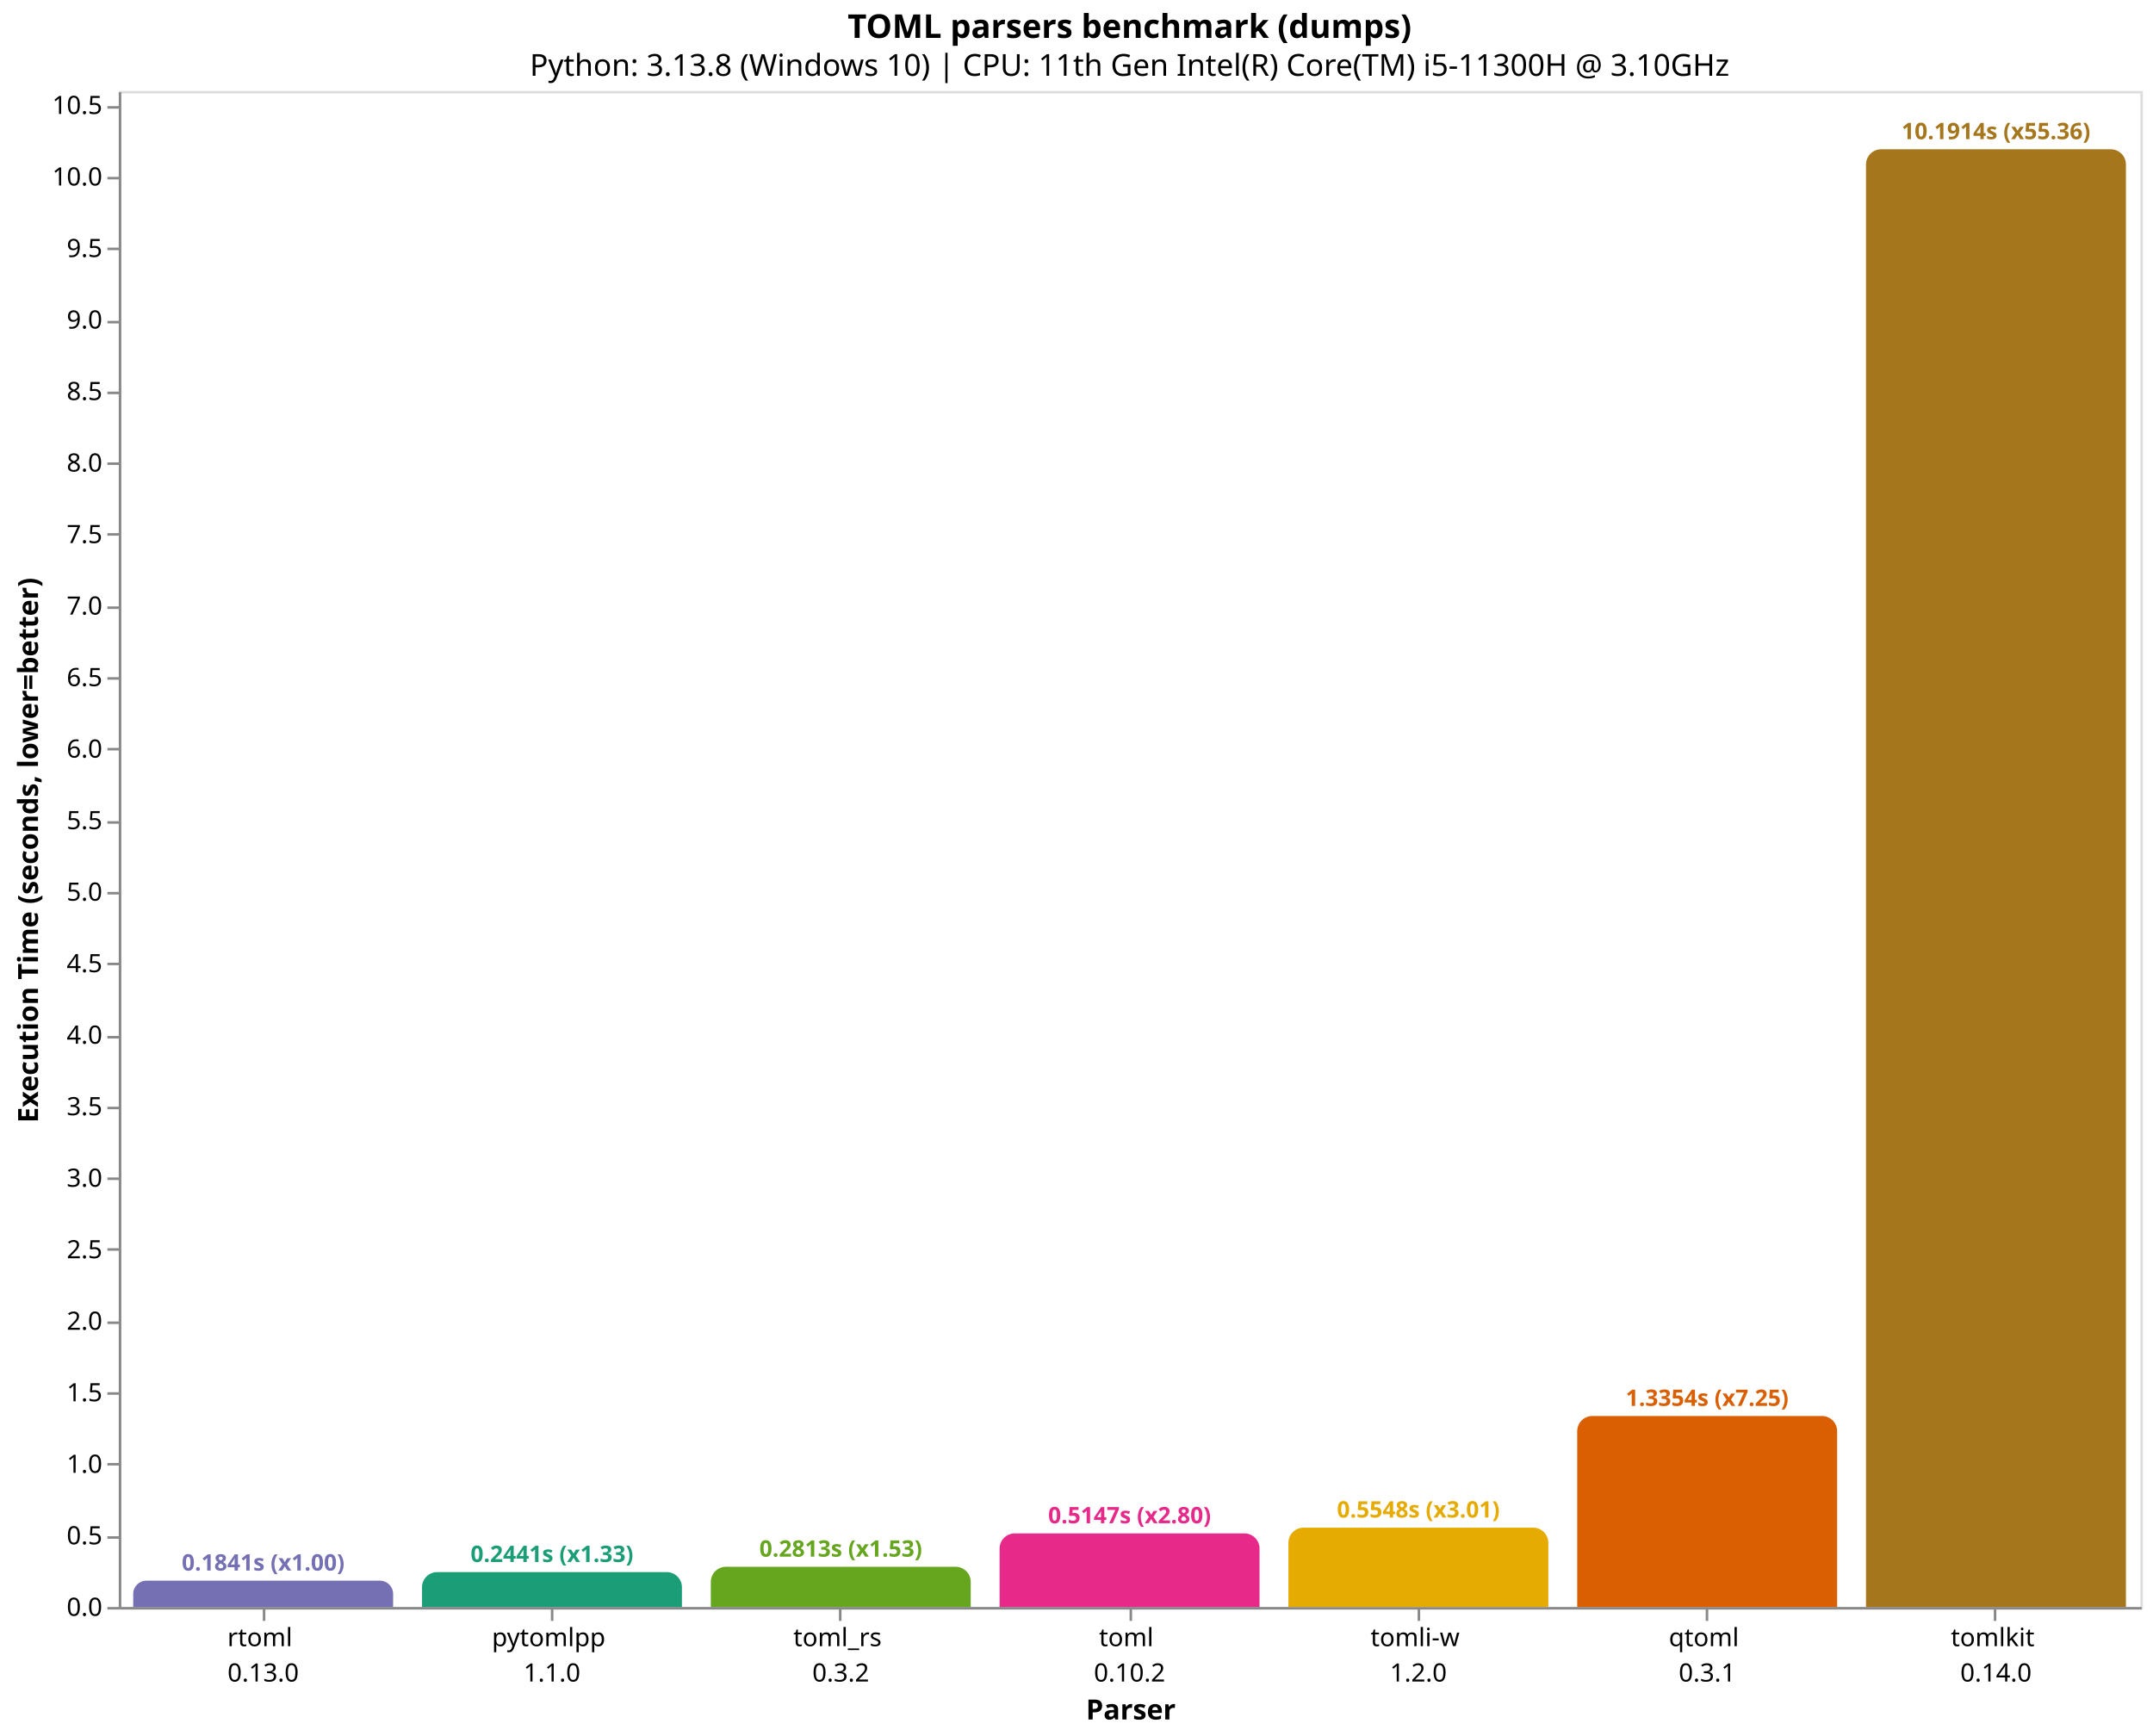
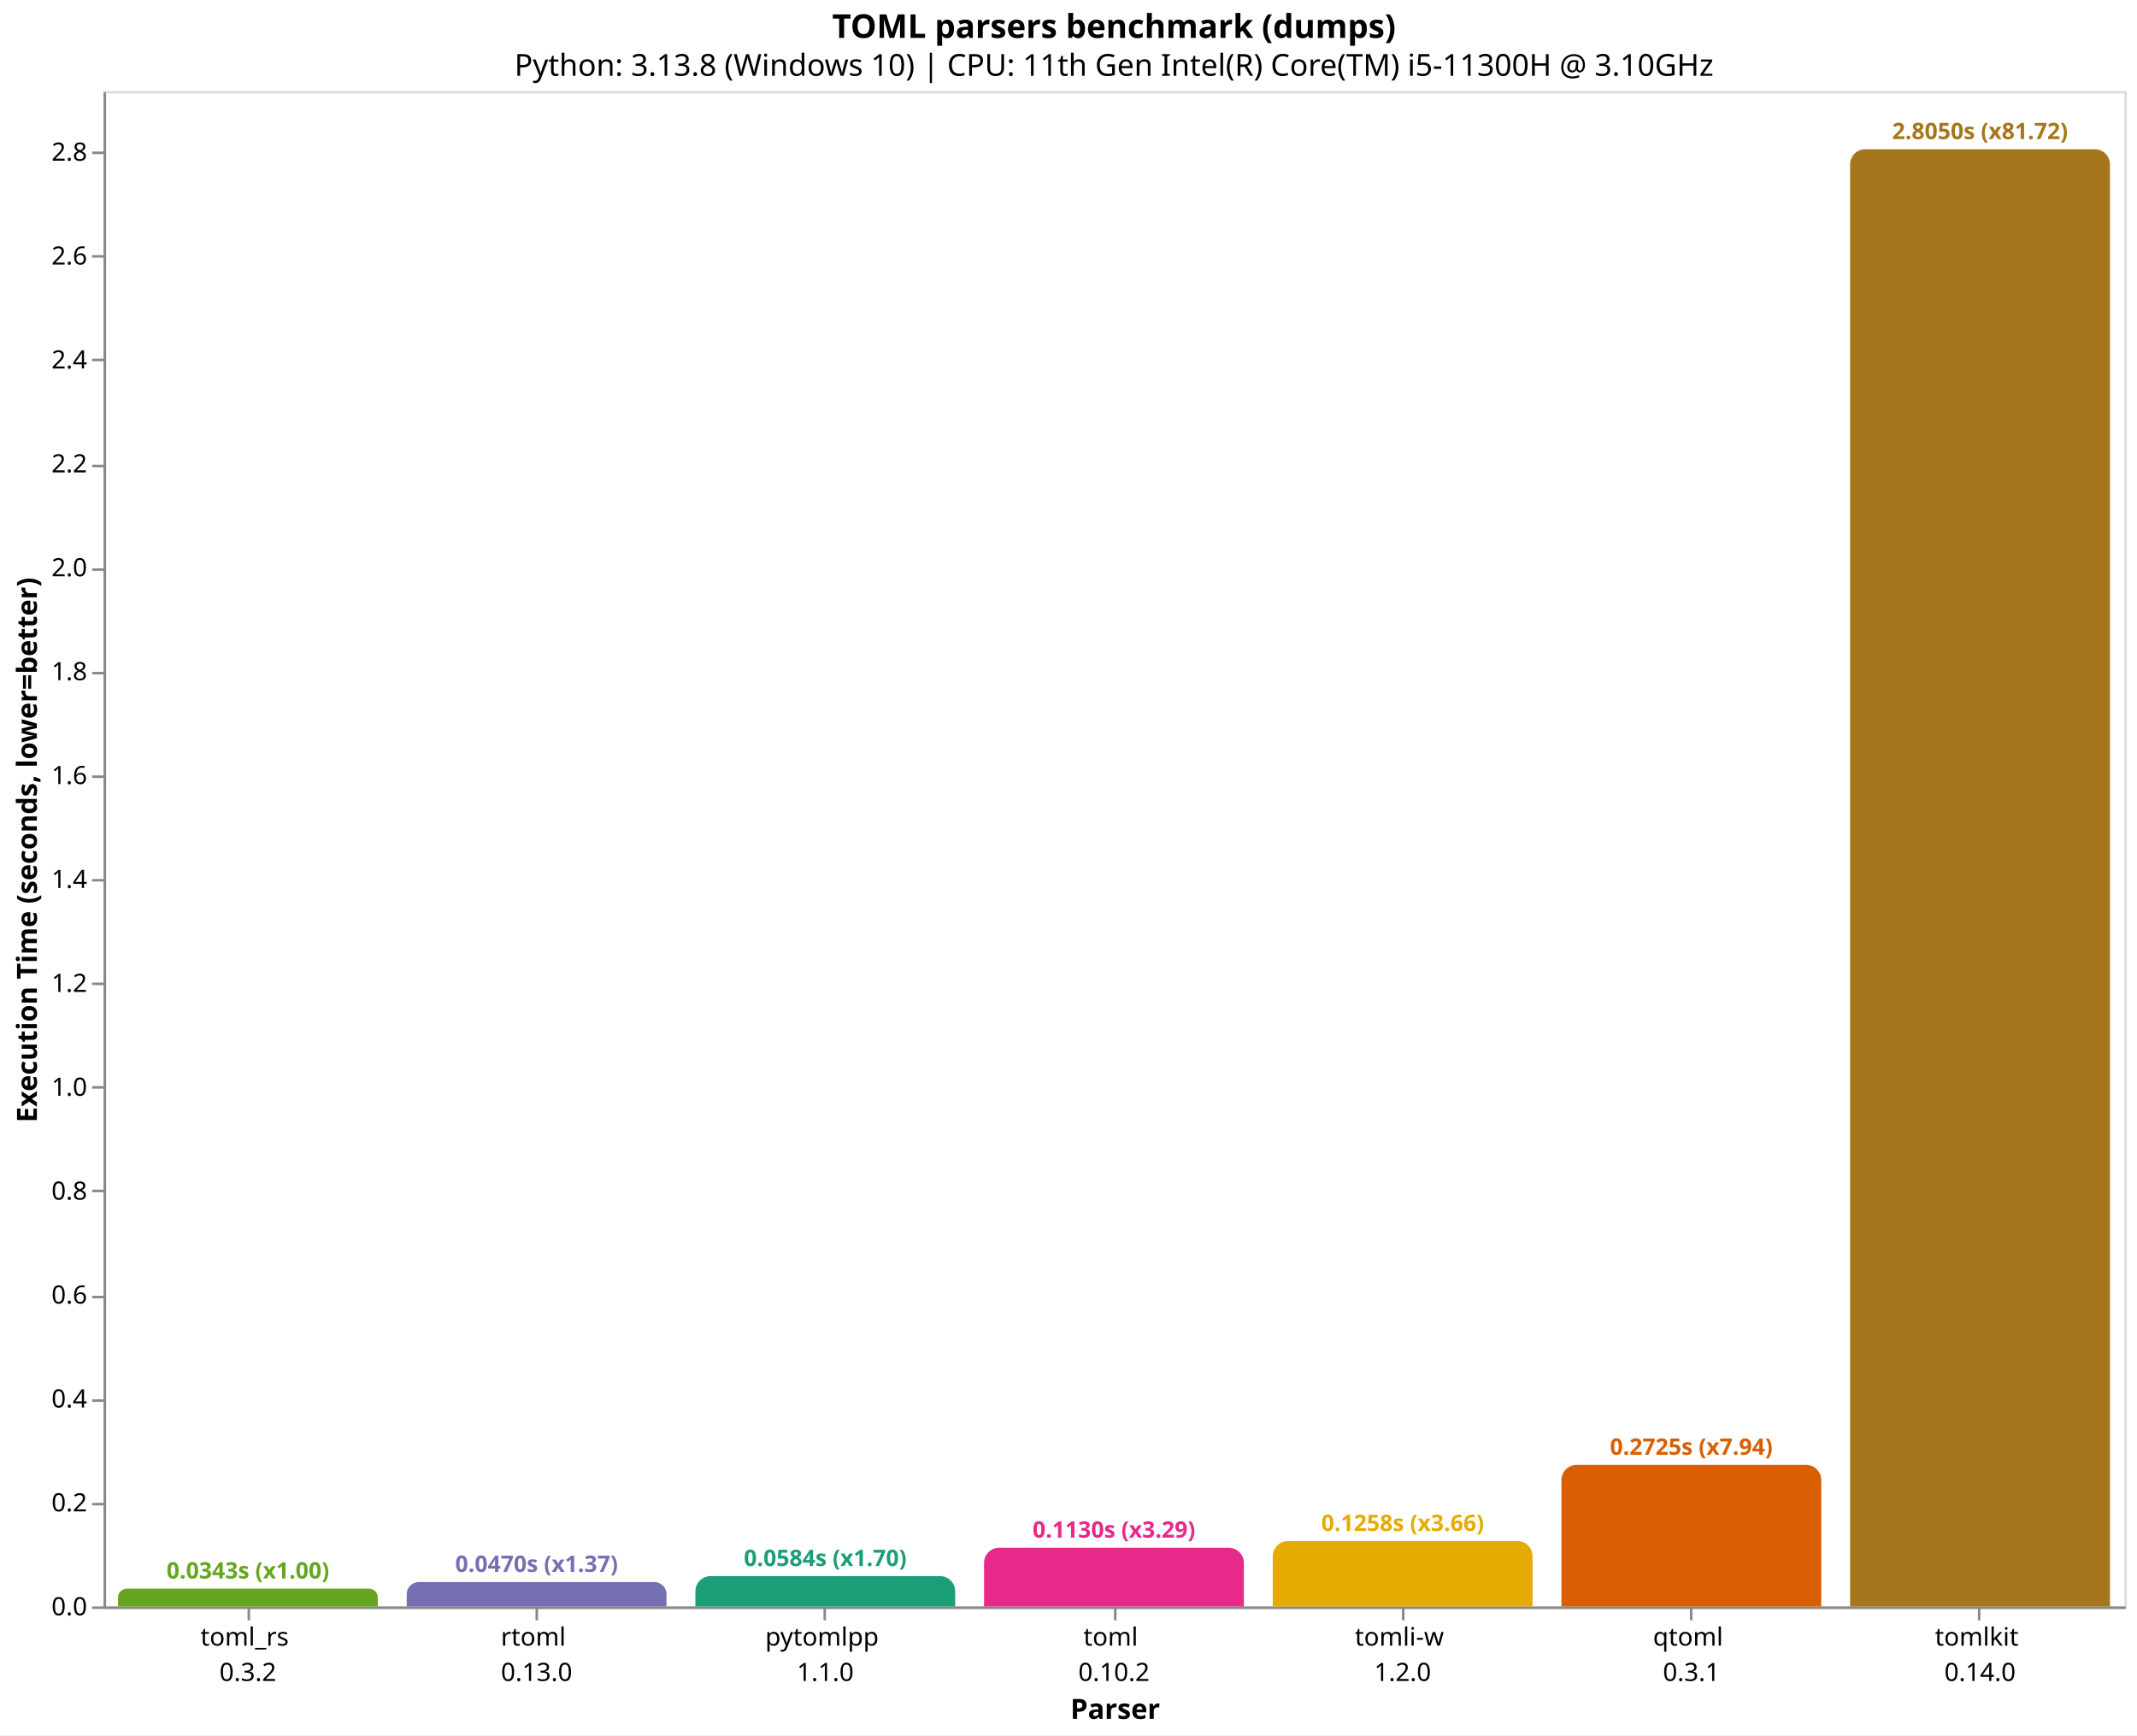
- <svg xmlns="http://www.w3.org/2000/svg" version="1.1" class="marks" width="852" height="687" viewBox="0 0 852 687">
-   <rect width="852" height="687" fill="white" />
-   <g fill="none" stroke-miterlimit="10" transform="translate(47,36)">
+ <svg xmlns="http://www.w3.org/2000/svg" version="1.1" class="marks" width="846" height="687" viewBox="0 0 846 687">
+   <rect width="846" height="687" fill="white" />
+   <g fill="none" stroke-miterlimit="10" transform="translate(41,36)">
    <g class="mark-group role-frame root" role="graphics-object" aria-roledescription="group mark container">
      <g transform="translate(0,0)">
        <path class="background" aria-hidden="true" d="M0.5,0.5h800v600h-800Z" stroke="#ddd" />
        <g>
-           <g class="mark-group role-axis" role="graphics-symbol" aria-roledescription="axis" aria-label="X-axis titled 'Parser' for a discrete scale with 7 values: rtoml&#10;0.13.0, pytomlpp&#10;1.1.0, toml_rs&#10;0.3.2, toml&#10;0.10.2, tomli-w&#10;1.2.0, qtoml&#10;0.3.1, tomlkit&#10;0.14.0">
+           <g class="mark-group role-axis" role="graphics-symbol" aria-roledescription="axis" aria-label="X-axis titled 'Parser' for a discrete scale with 7 values: toml_rs&#10;0.3.2, rtoml&#10;0.13.0, pytomlpp&#10;1.1.0, toml&#10;0.10.2, tomli-w&#10;1.2.0, qtoml&#10;0.3.1, tomlkit&#10;0.14.0">
            <g transform="translate(0.5,600.5)">
              <path class="background" aria-hidden="true" d="M0,0h0v0h0Z" pointer-events="none" />
              <g>
                <g class="mark-rule role-axis-tick" pointer-events="none">
                  <line transform="translate(57,0)" x2="0" y2="5" stroke="#888" stroke-width="1" opacity="1" />
                  <line transform="translate(171,0)" x2="0" y2="5" stroke="#888" stroke-width="1" opacity="1" />
                  <line transform="translate(285,0)" x2="0" y2="5" stroke="#888" stroke-width="1" opacity="1" />
                  <line transform="translate(400,0)" x2="0" y2="5" stroke="#888" stroke-width="1" opacity="1" />
                  <line transform="translate(514,0)" x2="0" y2="5" stroke="#888" stroke-width="1" opacity="1" />
                  <line transform="translate(628,0)" x2="0" y2="5" stroke="#888" stroke-width="1" opacity="1" />
                  <line transform="translate(742,0)" x2="0" y2="5" stroke="#888" stroke-width="1" opacity="1" />
                </g>
                <g class="mark-text role-axis-label" pointer-events="none">
                  <text text-anchor="middle" transform="translate(56.64286,15)" font-family="sans-serif" font-size="10px" fill="#000" opacity="1">
+                     <tspan>toml_rs</tspan>
+                     <tspan x="0" dy="14">0.3.2</tspan>
+                   </text>
+                   <text text-anchor="middle" transform="translate(170.9286,15)" font-family="sans-serif" font-size="10px" fill="#000" opacity="1">
                    <tspan>rtoml</tspan>
                    <tspan x="0" dy="14">0.13.0</tspan>
                  </text>
-                   <text text-anchor="middle" transform="translate(170.9286,15)" font-family="sans-serif" font-size="10px" fill="#000" opacity="1">
+                   <text text-anchor="middle" transform="translate(285.2143,15)" font-family="sans-serif" font-size="10px" fill="#000" opacity="1">
                    <tspan>pytomlpp</tspan>
                    <tspan x="0" dy="14">1.1.0</tspan>
-                   </text>
-                   <text text-anchor="middle" transform="translate(285.2143,15)" font-family="sans-serif" font-size="10px" fill="#000" opacity="1">
-                     <tspan>toml_rs</tspan>
-                     <tspan x="0" dy="14">0.3.2</tspan>
                  </text>
                  <text text-anchor="middle" transform="translate(399.5,15)" font-family="sans-serif" font-size="10px" fill="#000" opacity="1">
                    <tspan>toml</tspan>
                    <tspan x="0" dy="14">0.10.2</tspan>
                  </text>
                  <text text-anchor="middle" transform="translate(513.7857,15)" font-family="sans-serif" font-size="10px" fill="#000" opacity="1">
                    <tspan>tomli-w</tspan>
                    <tspan x="0" dy="14">1.2.0</tspan>
                  </text>
                  <text text-anchor="middle" transform="translate(628.0714,15)" font-family="sans-serif" font-size="10px" fill="#000" opacity="1">
                    <tspan>qtoml</tspan>
                    <tspan x="0" dy="14">0.3.1</tspan>
                  </text>
                  <text text-anchor="middle" transform="translate(742.3571,15)" font-family="sans-serif" font-size="10px" fill="#000" opacity="1">
                    <tspan>tomlkit</tspan>
                    <tspan x="0" dy="14">0.14.0</tspan>
                  </text>
                </g>
                <g class="mark-rule role-axis-domain" pointer-events="none">
                  <line transform="translate(0,0)" x2="800" y2="0" stroke="#888" stroke-width="1" opacity="1" />
                </g>
                <g class="mark-text role-axis-title" pointer-events="none">
                  <text text-anchor="middle" transform="translate(400,44)" font-family="sans-serif" font-size="11px" font-weight="bold" fill="#000" opacity="1">Parser</text>
                </g>
              </g>
              <path class="foreground" aria-hidden="true" d="" pointer-events="none" display="none" />
            </g>
          </g>
-           <g class="mark-group role-axis" role="graphics-symbol" aria-roledescription="axis" aria-label="Y-axis titled 'Execution Time (seconds, lower=better)' for a linear scale with values from 0 to 11">
+           <g class="mark-group role-axis" role="graphics-symbol" aria-roledescription="axis" aria-label="Y-axis titled 'Execution Time (seconds, lower=better)' for a linear scale with values from 0.0 to 2.9">
            <g transform="translate(0.5,0.5)">
              <path class="background" aria-hidden="true" d="M0,0h0v0h0Z" pointer-events="none" />
              <g>
                <g class="mark-rule role-axis-tick" pointer-events="none">
                  <line transform="translate(0,600)" x2="-5" y2="0" stroke="#888" stroke-width="1" opacity="1" />
-                   <line transform="translate(0,572)" x2="-5" y2="0" stroke="#888" stroke-width="1" opacity="1" />
-                   <line transform="translate(0,543)" x2="-5" y2="0" stroke="#888" stroke-width="1" opacity="1" />
-                   <line transform="translate(0,515)" x2="-5" y2="0" stroke="#888" stroke-width="1" opacity="1" />
-                   <line transform="translate(0,487)" x2="-5" y2="0" stroke="#888" stroke-width="1" opacity="1" />
-                   <line transform="translate(0,458)" x2="-5" y2="0" stroke="#888" stroke-width="1" opacity="1" />
-                   <line transform="translate(0,430)" x2="-5" y2="0" stroke="#888" stroke-width="1" opacity="1" />
-                   <line transform="translate(0,402)" x2="-5" y2="0" stroke="#888" stroke-width="1" opacity="1" />
-                   <line transform="translate(0,374)" x2="-5" y2="0" stroke="#888" stroke-width="1" opacity="1" />
-                   <line transform="translate(0,345)" x2="-5" y2="0" stroke="#888" stroke-width="1" opacity="1" />
-                   <line transform="translate(0,317)" x2="-5" y2="0" stroke="#888" stroke-width="1" opacity="1" />
-                   <line transform="translate(0,289)" x2="-5" y2="0" stroke="#888" stroke-width="1" opacity="1" />
-                   <line transform="translate(0,260)" x2="-5" y2="0" stroke="#888" stroke-width="1" opacity="1" />
-                   <line transform="translate(0,232)" x2="-5" y2="0" stroke="#888" stroke-width="1" opacity="1" />
-                   <line transform="translate(0,204)" x2="-5" y2="0" stroke="#888" stroke-width="1" opacity="1" />
-                   <line transform="translate(0,175)" x2="-5" y2="0" stroke="#888" stroke-width="1" opacity="1" />
-                   <line transform="translate(0,147)" x2="-5" y2="0" stroke="#888" stroke-width="1" opacity="1" />
-                   <line transform="translate(0,119)" x2="-5" y2="0" stroke="#888" stroke-width="1" opacity="1" />
-                   <line transform="translate(0,91)" x2="-5" y2="0" stroke="#888" stroke-width="1" opacity="1" />
-                   <line transform="translate(0,62)" x2="-5" y2="0" stroke="#888" stroke-width="1" opacity="1" />
-                   <line transform="translate(0,34)" x2="-5" y2="0" stroke="#888" stroke-width="1" opacity="1" />
-                   <line transform="translate(0,6)" x2="-5" y2="0" stroke="#888" stroke-width="1" opacity="1" />
+                   <line transform="translate(0,559)" x2="-5" y2="0" stroke="#888" stroke-width="1" opacity="1" />
+                   <line transform="translate(0,518)" x2="-5" y2="0" stroke="#888" stroke-width="1" opacity="1" />
+                   <line transform="translate(0,477)" x2="-5" y2="0" stroke="#888" stroke-width="1" opacity="1" />
+                   <line transform="translate(0,435)" x2="-5" y2="0" stroke="#888" stroke-width="1" opacity="1" />
+                   <line transform="translate(0,394)" x2="-5" y2="0" stroke="#888" stroke-width="1" opacity="1" />
+                   <line transform="translate(0,353)" x2="-5" y2="0" stroke="#888" stroke-width="1" opacity="1" />
+                   <line transform="translate(0,312)" x2="-5" y2="0" stroke="#888" stroke-width="1" opacity="1" />
+                   <line transform="translate(0,271)" x2="-5" y2="0" stroke="#888" stroke-width="1" opacity="1" />
+                   <line transform="translate(0,230)" x2="-5" y2="0" stroke="#888" stroke-width="1" opacity="1" />
+                   <line transform="translate(0,189)" x2="-5" y2="0" stroke="#888" stroke-width="1" opacity="1" />
+                   <line transform="translate(0,148)" x2="-5" y2="0" stroke="#888" stroke-width="1" opacity="1" />
+                   <line transform="translate(0,106)" x2="-5" y2="0" stroke="#888" stroke-width="1" opacity="1" />
+                   <line transform="translate(0,65)" x2="-5" y2="0" stroke="#888" stroke-width="1" opacity="1" />
+                   <line transform="translate(0,24)" x2="-5" y2="0" stroke="#888" stroke-width="1" opacity="1" />
                </g>
                <g class="mark-text role-axis-label" pointer-events="none">
                  <text text-anchor="end" transform="translate(-7,603)" font-family="sans-serif" font-size="10px" fill="#000" opacity="1">0.0</text>
-                   <text text-anchor="end" transform="translate(-7,574.6957)" font-family="sans-serif" font-size="10px" fill="#000" opacity="1">0.5</text>
-                   <text text-anchor="end" transform="translate(-7,546.3913)" font-family="sans-serif" font-size="10px" fill="#000" opacity="1">1.0</text>
-                   <text text-anchor="end" transform="translate(-7,518.087)" font-family="sans-serif" font-size="10px" fill="#000" opacity="1">1.5</text>
-                   <text text-anchor="end" transform="translate(-7,489.7826)" font-family="sans-serif" font-size="10px" fill="#000" opacity="1">2.0</text>
-                   <text text-anchor="end" transform="translate(-7,461.4783)" font-family="sans-serif" font-size="10px" fill="#000" opacity="1">2.5</text>
-                   <text text-anchor="end" transform="translate(-7,433.1739)" font-family="sans-serif" font-size="10px" fill="#000" opacity="1">3.0</text>
-                   <text text-anchor="end" transform="translate(-7,404.8696)" font-family="sans-serif" font-size="10px" fill="#000" opacity="1">3.5</text>
-                   <text text-anchor="end" transform="translate(-7,376.5653)" font-family="sans-serif" font-size="10px" fill="#000" opacity="1">4.0</text>
-                   <text text-anchor="end" transform="translate(-7,348.2609)" font-family="sans-serif" font-size="10px" fill="#000" opacity="1">4.5</text>
-                   <text text-anchor="end" transform="translate(-7,319.9566)" font-family="sans-serif" font-size="10px" fill="#000" opacity="1">5.0</text>
-                   <text text-anchor="end" transform="translate(-7,291.6522)" font-family="sans-serif" font-size="10px" fill="#000" opacity="1">5.5</text>
-                   <text text-anchor="end" transform="translate(-7,263.3479)" font-family="sans-serif" font-size="10px" fill="#000" opacity="1">6.0</text>
-                   <text text-anchor="end" transform="translate(-7,235.0436)" font-family="sans-serif" font-size="10px" fill="#000" opacity="1">6.5</text>
-                   <text text-anchor="end" transform="translate(-7,206.7392)" font-family="sans-serif" font-size="10px" fill="#000" opacity="1">7.0</text>
-                   <text text-anchor="end" transform="translate(-7,178.4349)" font-family="sans-serif" font-size="10px" fill="#000" opacity="1">7.5</text>
-                   <text text-anchor="end" transform="translate(-7,150.1305)" font-family="sans-serif" font-size="10px" fill="#000" opacity="1">8.0</text>
-                   <text text-anchor="end" transform="translate(-7,121.8262)" font-family="sans-serif" font-size="10px" fill="#000" opacity="1">8.5</text>
-                   <text text-anchor="end" transform="translate(-7,93.52185)" font-family="sans-serif" font-size="10px" fill="#000" opacity="1">9.0</text>
-                   <text text-anchor="end" transform="translate(-7,65.2175)" font-family="sans-serif" font-size="10px" fill="#000" opacity="1">9.5</text>
-                   <text text-anchor="end" transform="translate(-7,36.91316)" font-family="sans-serif" font-size="10px" fill="#000" opacity="1">10.0</text>
-                   <text text-anchor="end" transform="translate(-7,8.608819)" font-family="sans-serif" font-size="10px" fill="#000" opacity="1">10.5</text>
+                   <text text-anchor="end" transform="translate(-7,561.8652)" font-family="sans-serif" font-size="10px" fill="#000" opacity="1">0.2</text>
+                   <text text-anchor="end" transform="translate(-7,520.7305)" font-family="sans-serif" font-size="10px" fill="#000" opacity="1">0.4</text>
+                   <text text-anchor="end" transform="translate(-7,479.5957)" font-family="sans-serif" font-size="10px" fill="#000" opacity="1">0.6</text>
+                   <text text-anchor="end" transform="translate(-7,438.461)" font-family="sans-serif" font-size="10px" fill="#000" opacity="1">0.8</text>
+                   <text text-anchor="end" transform="translate(-7,397.3262)" font-family="sans-serif" font-size="10px" fill="#000" opacity="1">1.0</text>
+                   <text text-anchor="end" transform="translate(-7,356.1915)" font-family="sans-serif" font-size="10px" fill="#000" opacity="1">1.2</text>
+                   <text text-anchor="end" transform="translate(-7,315.0567)" font-family="sans-serif" font-size="10px" fill="#000" opacity="1">1.4</text>
+                   <text text-anchor="end" transform="translate(-7,273.9219)" font-family="sans-serif" font-size="10px" fill="#000" opacity="1">1.6</text>
+                   <text text-anchor="end" transform="translate(-7,232.7872)" font-family="sans-serif" font-size="10px" fill="#000" opacity="1">1.8</text>
+                   <text text-anchor="end" transform="translate(-7,191.6524)" font-family="sans-serif" font-size="10px" fill="#000" opacity="1">2.0</text>
+                   <text text-anchor="end" transform="translate(-7,150.5177)" font-family="sans-serif" font-size="10px" fill="#000" opacity="1">2.2</text>
+                   <text text-anchor="end" transform="translate(-7,109.3829)" font-family="sans-serif" font-size="10px" fill="#000" opacity="1">2.4</text>
+                   <text text-anchor="end" transform="translate(-7,68.24815)" font-family="sans-serif" font-size="10px" fill="#000" opacity="1">2.6</text>
+                   <text text-anchor="end" transform="translate(-7,27.1134)" font-family="sans-serif" font-size="10px" fill="#000" opacity="1">2.8</text>
                </g>
                <g class="mark-rule role-axis-domain" pointer-events="none">
                  <line transform="translate(0,600)" x2="0" y2="-600" stroke="#888" stroke-width="1" opacity="1" />
                </g>
                <g class="mark-text role-axis-title" pointer-events="none">
-                   <text text-anchor="middle" transform="translate(-30.46289,300) rotate(-90) translate(0,-2)" font-family="sans-serif" font-size="11px" font-weight="bold" fill="#000" opacity="1">Execution Time (seconds, lower=better)</text>
+                   <text text-anchor="middle" transform="translate(-24.90137,300) rotate(-90) translate(0,-2)" font-family="sans-serif" font-size="11px" font-weight="bold" fill="#000" opacity="1">Execution Time (seconds, lower=better)</text>
                </g>
              </g>
              <path class="foreground" aria-hidden="true" d="" pointer-events="none" display="none" />
            </g>
          </g>
          <g class="mark-group role-scope" role="graphics-object" aria-roledescription="group mark container">
-             <g transform="translate(5.714286,589.5778)">
-               <path class="background" aria-hidden="true" d="M5.211,0L97.646,0C100.522,0,102.857,2.335,102.857,5.211L102.857,10.422C102.857,10.422,102.857,10.422,102.857,10.422L0,10.422C0,10.422,0,10.422,0,10.422L0,5.211C0,2.335,2.335,0,5.211,0Z" />
+             <g transform="translate(5.714286,592.9402)">
+               <path class="background" aria-hidden="true" d="M3.53,0L99.327,0C101.275,0,102.857,1.582,102.857,3.53L102.857,7.06C102.857,7.06,102.857,7.06,102.857,7.06L0,7.06C0,7.06,0,7.06,0,7.06L0,3.53C0,1.582,1.582,0,3.53,0Z" />
              <g clip-path="url(#clip8)">
                <g class="mark-group role-scope" role="graphics-object" aria-roledescription="group mark container">
-                   <g transform="translate(0,-589.5778)">
-                     <path class="background" aria-hidden="true" d="M0,0h102.857v0h-102.857Z" />
-                     <g>
-                       <g class="mark-rect role-mark layer_0_marks" role="graphics-object" aria-roledescription="rect mark container">
-                         <path aria-label="Parser: rtoml&#10;0.13.0; Execution Time (seconds, lower=better): 0.184109400001; parser: rtoml; Execution Time (s): 0.1841; Slowdown: 1.00" role="graphics-symbol" aria-roledescription="bar" d="M0,589.578h102.857v10.422h-102.857Z" fill="#7570b3" />
-                       </g>
-                     </g>
-                     <path class="foreground" aria-hidden="true" d="" display="none" />
-                   </g>
-                 </g>
-               </g>
-               <path class="foreground" aria-hidden="true" d="" display="none" />
-             </g>
-             <g transform="translate(120,586.1832)">
-               <path class="background" aria-hidden="true" d="M6,0L96.857,0C100.169,0,102.857,2.689,102.857,6L102.857,13.817C102.857,13.817,102.857,13.817,102.857,13.817L0,13.817C0,13.817,0,13.817,0,13.817L0,6C0,2.689,2.689,0,6,0Z" />
+                   <g transform="translate(0,-592.9402)">
+                     <path class="background" aria-hidden="true" d="M0,0h102.857v0h-102.857Z" />
+                     <g>
+                       <g class="mark-rect role-mark layer_0_marks" role="graphics-object" aria-roledescription="rect mark container">
+                         <path aria-label="Parser: toml_rs&#10;0.3.2; Execution Time (seconds, lower=better): 0.0343253000028; parser: toml_rs; Execution Time (s): 0.0343; Slowdown: 1.00" role="graphics-symbol" aria-roledescription="bar" d="M0,592.94h102.857v7.06h-102.857Z" fill="#66a61e" />
+                       </g>
+                     </g>
+                     <path class="foreground" aria-hidden="true" d="" display="none" />
+                   </g>
+                 </g>
+               </g>
+               <path class="foreground" aria-hidden="true" d="" display="none" />
+             </g>
+             <g transform="translate(120,590.3271)">
+               <path class="background" aria-hidden="true" d="M4.836,0L98.021,0C100.69,0,102.857,2.167,102.857,4.836L102.857,9.673C102.857,9.673,102.857,9.673,102.857,9.673L0,9.673C0,9.673,0,9.673,0,9.673L0,4.836C0,2.167,2.167,0,4.836,0Z" />
              <g clip-path="url(#clip9)">
                <g class="mark-group role-scope" role="graphics-object" aria-roledescription="group mark container">
-                   <g transform="translate(0,-586.1832)">
-                     <path class="background" aria-hidden="true" d="M0,0h102.857v0h-102.857Z" />
-                     <g>
-                       <g class="mark-rect role-mark layer_0_marks" role="graphics-object" aria-roledescription="rect mark container">
-                         <path aria-label="Parser: pytomlpp&#10;1.1.0; Execution Time (seconds, lower=better): 0.244075399998; parser: pytomlpp; Execution Time (s): 0.2441; Slowdown: 1.33" role="graphics-symbol" aria-roledescription="bar" d="M0,586.183h102.857v13.817h-102.857Z" fill="#1b9e77" />
-                       </g>
-                     </g>
-                     <path class="foreground" aria-hidden="true" d="" display="none" />
-                   </g>
-                 </g>
-               </g>
-               <path class="foreground" aria-hidden="true" d="" display="none" />
-             </g>
-             <g transform="translate(234.2857,584.0747)">
-               <path class="background" aria-hidden="true" d="M6,0L96.857,0C100.169,0,102.857,2.689,102.857,6L102.857,15.925C102.857,15.925,102.857,15.925,102.857,15.925L0,15.925C0,15.925,0,15.925,0,15.925L0,6C0,2.689,2.689,0,6,0Z" />
+                   <g transform="translate(0,-590.3271)">
+                     <path class="background" aria-hidden="true" d="M0,0h102.857v0h-102.857Z" />
+                     <g>
+                       <g class="mark-rect role-mark layer_0_marks" role="graphics-object" aria-roledescription="rect mark container">
+                         <path aria-label="Parser: rtoml&#10;0.13.0; Execution Time (seconds, lower=better): 0.0470305000017; parser: rtoml; Execution Time (s): 0.0470; Slowdown: 1.37" role="graphics-symbol" aria-roledescription="bar" d="M0,590.327h102.857v9.673h-102.857Z" fill="#7570b3" />
+                       </g>
+                     </g>
+                     <path class="foreground" aria-hidden="true" d="" display="none" />
+                   </g>
+                 </g>
+               </g>
+               <path class="foreground" aria-hidden="true" d="" display="none" />
+             </g>
+             <g transform="translate(234.2857,587.993)">
+               <path class="background" aria-hidden="true" d="M6,0L96.857,0C100.169,0,102.857,2.689,102.857,6L102.857,12.007C102.857,12.007,102.857,12.007,102.857,12.007L0,12.007C0,12.007,0,12.007,0,12.007L0,6C0,2.689,2.689,0,6,0Z" />
              <g clip-path="url(#clip10)">
                <g class="mark-group role-scope" role="graphics-object" aria-roledescription="group mark container">
-                   <g transform="translate(0,-584.0747)">
-                     <path class="background" aria-hidden="true" d="M0,0h102.857v0h-102.857Z" />
-                     <g>
-                       <g class="mark-rect role-mark layer_0_marks" role="graphics-object" aria-roledescription="rect mark container">
-                         <path aria-label="Parser: toml_rs&#10;0.3.2; Execution Time (seconds, lower=better): 0.2813221; parser: toml_rs; Execution Time (s): 0.2813; Slowdown: 1.53" role="graphics-symbol" aria-roledescription="bar" d="M0,584.075h102.857v15.925h-102.857Z" fill="#66a61e" />
-                       </g>
-                     </g>
-                     <path class="foreground" aria-hidden="true" d="" display="none" />
-                   </g>
-                 </g>
-               </g>
-               <path class="foreground" aria-hidden="true" d="" display="none" />
-             </g>
-             <g transform="translate(348.5714,570.8632)">
-               <path class="background" aria-hidden="true" d="M6,0L96.857,0C100.169,0,102.857,2.689,102.857,6L102.857,29.137C102.857,29.137,102.857,29.137,102.857,29.137L0,29.137C0,29.137,0,29.137,0,29.137L0,6C0,2.689,2.689,0,6,0Z" />
+                   <g transform="translate(0,-587.993)">
+                     <path class="background" aria-hidden="true" d="M0,0h102.857v0h-102.857Z" />
+                     <g>
+                       <g class="mark-rect role-mark layer_0_marks" role="graphics-object" aria-roledescription="rect mark container">
+                         <path aria-label="Parser: pytomlpp&#10;1.1.0; Execution Time (seconds, lower=better): 0.0583790000019; parser: pytomlpp; Execution Time (s): 0.0584; Slowdown: 1.70" role="graphics-symbol" aria-roledescription="bar" d="M0,587.993h102.857v12.007h-102.857Z" fill="#1b9e77" />
+                       </g>
+                     </g>
+                     <path class="foreground" aria-hidden="true" d="" display="none" />
+                   </g>
+                 </g>
+               </g>
+               <path class="foreground" aria-hidden="true" d="" display="none" />
+             </g>
+             <g transform="translate(348.5714,576.7563)">
+               <path class="background" aria-hidden="true" d="M6,0L96.857,0C100.169,0,102.857,2.689,102.857,6L102.857,23.244C102.857,23.244,102.857,23.244,102.857,23.244L0,23.244C0,23.244,0,23.244,0,23.244L0,6C0,2.689,2.689,0,6,0Z" />
              <g clip-path="url(#clip11)">
                <g class="mark-group role-scope" role="graphics-object" aria-roledescription="group mark container">
-                   <g transform="translate(0,-570.8632)">
-                     <path class="background" aria-hidden="true" d="M0,0h102.857v0h-102.857Z" />
-                     <g>
-                       <g class="mark-rect role-mark layer_0_marks" role="graphics-object" aria-roledescription="rect mark container">
-                         <path aria-label="Parser: toml&#10;0.10.2; Execution Time (seconds, lower=better): 0.5147053; parser: toml; Execution Time (s): 0.5147; Slowdown: 2.80" role="graphics-symbol" aria-roledescription="bar" d="M0,570.863h102.857v29.137h-102.857Z" fill="#e7298a" />
-                       </g>
-                     </g>
-                     <path class="foreground" aria-hidden="true" d="" display="none" />
-                   </g>
-                 </g>
-               </g>
-               <path class="foreground" aria-hidden="true" d="" display="none" />
-             </g>
-             <g transform="translate(462.8571,568.5923)">
-               <path class="background" aria-hidden="true" d="M6,0L96.857,0C100.169,0,102.857,2.689,102.857,6L102.857,31.408C102.857,31.408,102.857,31.408,102.857,31.408L0,31.408C0,31.408,0,31.408,0,31.408L0,6C0,2.689,2.689,0,6,0Z" />
+                   <g transform="translate(0,-576.7563)">
+                     <path class="background" aria-hidden="true" d="M0,0h102.857v0h-102.857Z" />
+                     <g>
+                       <g class="mark-rect role-mark layer_0_marks" role="graphics-object" aria-roledescription="rect mark container">
+                         <path aria-label="Parser: toml&#10;0.10.2; Execution Time (seconds, lower=better): 0.113012400001; parser: toml; Execution Time (s): 0.1130; Slowdown: 3.29" role="graphics-symbol" aria-roledescription="bar" d="M0,576.756h102.857v23.244h-102.857Z" fill="#e7298a" />
+                       </g>
+                     </g>
+                     <path class="foreground" aria-hidden="true" d="" display="none" />
+                   </g>
+                 </g>
+               </g>
+               <path class="foreground" aria-hidden="true" d="" display="none" />
+             </g>
+             <g transform="translate(462.8571,574.127)">
+               <path class="background" aria-hidden="true" d="M6,0L96.857,0C100.169,0,102.857,2.689,102.857,6L102.857,25.873C102.857,25.873,102.857,25.873,102.857,25.873L0,25.873C0,25.873,0,25.873,0,25.873L0,6C0,2.689,2.689,0,6,0Z" />
              <g clip-path="url(#clip12)">
                <g class="mark-group role-scope" role="graphics-object" aria-roledescription="group mark container">
-                   <g transform="translate(0,-568.5923)">
-                     <path class="background" aria-hidden="true" d="M0,0h102.857v0h-102.857Z" />
-                     <g>
-                       <g class="mark-rect role-mark layer_0_marks" role="graphics-object" aria-roledescription="rect mark container">
-                         <path aria-label="Parser: tomli-w&#10;1.2.0; Execution Time (seconds, lower=better): 0.554821600002; parser: tomli-w; Execution Time (s): 0.5548; Slowdown: 3.01" role="graphics-symbol" aria-roledescription="bar" d="M0,568.592h102.857v31.408h-102.857Z" fill="#e6ab02" />
-                       </g>
-                     </g>
-                     <path class="foreground" aria-hidden="true" d="" display="none" />
-                   </g>
-                 </g>
-               </g>
-               <path class="foreground" aria-hidden="true" d="" display="none" />
-             </g>
-             <g transform="translate(577.1429,524.4033)">
-               <path class="background" aria-hidden="true" d="M6,0L96.857,0C100.169,0,102.857,2.689,102.857,6L102.857,75.597C102.857,75.597,102.857,75.597,102.857,75.597L0,75.597C0,75.597,0,75.597,0,75.597L0,6C0,2.689,2.689,0,6,0Z" />
+                   <g transform="translate(0,-574.127)">
+                     <path class="background" aria-hidden="true" d="M0,0h102.857v0h-102.857Z" />
+                     <g>
+                       <g class="mark-rect role-mark layer_0_marks" role="graphics-object" aria-roledescription="rect mark container">
+                         <path aria-label="Parser: tomli-w&#10;1.2.0; Execution Time (seconds, lower=better): 0.1257965; parser: tomli-w; Execution Time (s): 0.1258; Slowdown: 3.66" role="graphics-symbol" aria-roledescription="bar" d="M0,574.127h102.857v25.873h-102.857Z" fill="#e6ab02" />
+                       </g>
+                     </g>
+                     <path class="foreground" aria-hidden="true" d="" display="none" />
+                   </g>
+                 </g>
+               </g>
+               <path class="foreground" aria-hidden="true" d="" display="none" />
+             </g>
+             <g transform="translate(577.1429,543.9499)">
+               <path class="background" aria-hidden="true" d="M6,0L96.857,0C100.169,0,102.857,2.689,102.857,6L102.857,56.05C102.857,56.05,102.857,56.05,102.857,56.05L0,56.05C0,56.05,0,56.05,0,56.05L0,6C0,2.689,2.689,0,6,0Z" />
              <g clip-path="url(#clip13)">
                <g class="mark-group role-scope" role="graphics-object" aria-roledescription="group mark container">
-                   <g transform="translate(0,-524.4033)">
-                     <path class="background" aria-hidden="true" d="M0,0h102.857v0h-102.857Z" />
-                     <g>
-                       <g class="mark-rect role-mark layer_0_marks" role="graphics-object" aria-roledescription="rect mark container">
-                         <path aria-label="Parser: qtoml&#10;0.3.1; Execution Time (seconds, lower=better): 1.3354252; parser: qtoml; Execution Time (s): 1.3354; Slowdown: 7.25" role="graphics-symbol" aria-roledescription="bar" d="M0,524.403h102.857v75.597h-102.857Z" fill="#d95f02" />
+                   <g transform="translate(0,-543.9499)">
+                     <path class="background" aria-hidden="true" d="M0,0h102.857v0h-102.857Z" />
+                     <g>
+                       <g class="mark-rect role-mark layer_0_marks" role="graphics-object" aria-roledescription="rect mark container">
+                         <path aria-label="Parser: qtoml&#10;0.3.1; Execution Time (seconds, lower=better): 0.2725192; parser: qtoml; Execution Time (s): 0.2725; Slowdown: 7.94" role="graphics-symbol" aria-roledescription="bar" d="M0,543.95h102.857v56.05h-102.857Z" fill="#d95f02" />
                      </g>
                    </g>
                    <path class="foreground" aria-hidden="true" d="" display="none" />
                  </g>
                </g>
              </g>
              <path class="foreground" aria-hidden="true" d="" display="none" />
            </g>
            <g transform="translate(691.4286,23.07692)">
              <path class="background" aria-hidden="true" d="M6,0L96.857,0C100.169,0,102.857,2.689,102.857,6L102.857,576.923C102.857,576.923,102.857,576.923,102.857,576.923L0,576.923C0,576.923,0,576.923,0,576.923L0,6C0,2.689,2.689,0,6,0Z" />
              <g clip-path="url(#clip14)">
                <g class="mark-group role-scope" role="graphics-object" aria-roledescription="group mark container">
                  <g transform="translate(0,-23.07692)">
                    <path class="background" aria-hidden="true" d="M0,0h102.857v0h-102.857Z" />
                    <g>
                      <g class="mark-rect role-mark layer_0_marks" role="graphics-object" aria-roledescription="rect mark container">
-                         <path aria-label="Parser: tomlkit&#10;0.14.0; Execution Time (seconds, lower=better): 10.1914236; parser: tomlkit; Execution Time (s): 10.1914; Slowdown: 55.36" role="graphics-symbol" aria-roledescription="bar" d="M0,23.077h102.857v576.923h-102.857Z" fill="#a6761d" />
+                         <path aria-label="Parser: tomlkit&#10;0.14.0; Execution Time (seconds, lower=better): 2.8050394; parser: tomlkit; Execution Time (s): 2.8050; Slowdown: 81.72" role="graphics-symbol" aria-roledescription="bar" d="M0,23.077h102.857v576.923h-102.857Z" fill="#a6761d" />
                      </g>
                    </g>
                    <path class="foreground" aria-hidden="true" d="" display="none" />
                  </g>
                </g>
              </g>
              <path class="foreground" aria-hidden="true" d="" display="none" />
            </g>
          </g>
          <g class="mark-text role-mark layer_1_marks" role="graphics-object" aria-roledescription="text mark container">
-             <text aria-label="Parser: rtoml&#10;0.13.0; Execution Time (seconds, lower=better): 0.184109400001; parser: rtoml; label: 0.1841s (x1.00); Execution Time (s): 0.1841; Slowdown: 1.00" role="graphics-symbol" aria-roledescription="text mark" text-anchor="middle" transform="translate(57.14286,585.5778)" font-family="sans-serif" font-size="9px" font-weight="bold" fill="#7570b3">0.1841s (x1.00)</text>
-             <text aria-label="Parser: pytomlpp&#10;1.1.0; Execution Time (seconds, lower=better): 0.244075399998; parser: pytomlpp; label: 0.2441s (x1.33); Execution Time (s): 0.2441; Slowdown: 1.33" role="graphics-symbol" aria-roledescription="text mark" text-anchor="middle" transform="translate(171.4286,582.1832)" font-family="sans-serif" font-size="9px" font-weight="bold" fill="#1b9e77">0.2441s (x1.33)</text>
-             <text aria-label="Parser: toml_rs&#10;0.3.2; Execution Time (seconds, lower=better): 0.2813221; parser: toml_rs; label: 0.2813s (x1.53); Execution Time (s): 0.2813; Slowdown: 1.53" role="graphics-symbol" aria-roledescription="text mark" text-anchor="middle" transform="translate(285.7143,580.0747)" font-family="sans-serif" font-size="9px" font-weight="bold" fill="#66a61e">0.2813s (x1.53)</text>
-             <text aria-label="Parser: toml&#10;0.10.2; Execution Time (seconds, lower=better): 0.5147053; parser: toml; label: 0.5147s (x2.80); Execution Time (s): 0.5147; Slowdown: 2.80" role="graphics-symbol" aria-roledescription="text mark" text-anchor="middle" transform="translate(400,566.8632)" font-family="sans-serif" font-size="9px" font-weight="bold" fill="#e7298a">0.5147s (x2.80)</text>
-             <text aria-label="Parser: tomli-w&#10;1.2.0; Execution Time (seconds, lower=better): 0.554821600002; parser: tomli-w; label: 0.5548s (x3.01); Execution Time (s): 0.5548; Slowdown: 3.01" role="graphics-symbol" aria-roledescription="text mark" text-anchor="middle" transform="translate(514.2857,564.5923)" font-family="sans-serif" font-size="9px" font-weight="bold" fill="#e6ab02">0.5548s (x3.01)</text>
-             <text aria-label="Parser: qtoml&#10;0.3.1; Execution Time (seconds, lower=better): 1.3354252; parser: qtoml; label: 1.3354s (x7.25); Execution Time (s): 1.3354; Slowdown: 7.25" role="graphics-symbol" aria-roledescription="text mark" text-anchor="middle" transform="translate(628.5714,520.4033)" font-family="sans-serif" font-size="9px" font-weight="bold" fill="#d95f02">1.3354s (x7.25)</text>
-             <text aria-label="Parser: tomlkit&#10;0.14.0; Execution Time (seconds, lower=better): 10.1914236; parser: tomlkit; label: 10.1914s (x55.36); Execution Time (s): 10.1914; Slowdown: 55.36" role="graphics-symbol" aria-roledescription="text mark" text-anchor="middle" transform="translate(742.8571,19.07692)" font-family="sans-serif" font-size="9px" font-weight="bold" fill="#a6761d">10.1914s (x55.36)</text>
+             <text aria-label="Parser: toml_rs&#10;0.3.2; Execution Time (seconds, lower=better): 0.0343253000028; parser: toml_rs; label: 0.0343s (x1.00); Execution Time (s): 0.0343; Slowdown: 1.00" role="graphics-symbol" aria-roledescription="text mark" text-anchor="middle" transform="translate(57.14286,588.9402)" font-family="sans-serif" font-size="9px" font-weight="bold" fill="#66a61e">0.0343s (x1.00)</text>
+             <text aria-label="Parser: rtoml&#10;0.13.0; Execution Time (seconds, lower=better): 0.0470305000017; parser: rtoml; label: 0.0470s (x1.37); Execution Time (s): 0.0470; Slowdown: 1.37" role="graphics-symbol" aria-roledescription="text mark" text-anchor="middle" transform="translate(171.4286,586.3271)" font-family="sans-serif" font-size="9px" font-weight="bold" fill="#7570b3">0.0470s (x1.37)</text>
+             <text aria-label="Parser: pytomlpp&#10;1.1.0; Execution Time (seconds, lower=better): 0.0583790000019; parser: pytomlpp; label: 0.0584s (x1.70); Execution Time (s): 0.0584; Slowdown: 1.70" role="graphics-symbol" aria-roledescription="text mark" text-anchor="middle" transform="translate(285.7143,583.993)" font-family="sans-serif" font-size="9px" font-weight="bold" fill="#1b9e77">0.0584s (x1.70)</text>
+             <text aria-label="Parser: toml&#10;0.10.2; Execution Time (seconds, lower=better): 0.113012400001; parser: toml; label: 0.1130s (x3.29); Execution Time (s): 0.1130; Slowdown: 3.29" role="graphics-symbol" aria-roledescription="text mark" text-anchor="middle" transform="translate(400,572.7563)" font-family="sans-serif" font-size="9px" font-weight="bold" fill="#e7298a">0.1130s (x3.29)</text>
+             <text aria-label="Parser: tomli-w&#10;1.2.0; Execution Time (seconds, lower=better): 0.1257965; parser: tomli-w; label: 0.1258s (x3.66); Execution Time (s): 0.1258; Slowdown: 3.66" role="graphics-symbol" aria-roledescription="text mark" text-anchor="middle" transform="translate(514.2857,570.127)" font-family="sans-serif" font-size="9px" font-weight="bold" fill="#e6ab02">0.1258s (x3.66)</text>
+             <text aria-label="Parser: qtoml&#10;0.3.1; Execution Time (seconds, lower=better): 0.2725192; parser: qtoml; label: 0.2725s (x7.94); Execution Time (s): 0.2725; Slowdown: 7.94" role="graphics-symbol" aria-roledescription="text mark" text-anchor="middle" transform="translate(628.5714,539.9499)" font-family="sans-serif" font-size="9px" font-weight="bold" fill="#d95f02">0.2725s (x7.94)</text>
+             <text aria-label="Parser: tomlkit&#10;0.14.0; Execution Time (seconds, lower=better): 2.8050394; parser: tomlkit; label: 2.8050s (x81.72); Execution Time (s): 2.8050; Slowdown: 81.72" role="graphics-symbol" aria-roledescription="text mark" text-anchor="middle" transform="translate(742.8571,19.07692)" font-family="sans-serif" font-size="9px" font-weight="bold" fill="#a6761d">2.8050s (x81.72)</text>
          </g>
          <g class="mark-group role-title">
            <g transform="translate(400,-31)">
              <path class="background" aria-hidden="true" d="M0,0h0v0h0Z" pointer-events="none" />
              <g>
                <g class="mark-text role-title-text" role="graphics-symbol" aria-roledescription="title" aria-label="Title text 'TOML parsers benchmark (dumps)'" pointer-events="none">
                  <text text-anchor="middle" transform="translate(0,10)" font-family="sans-serif" font-size="13px" font-weight="bold" fill="#000" opacity="1">TOML parsers benchmark (dumps)</text>
                </g>
                <g class="mark-text role-title-subtitle" role="graphics-symbol" aria-roledescription="subtitle" aria-label="Subtitle text 'Python: 3.13.8 (Windows 10) | CPU: 11th Gen Intel(R) Core(TM) i5-11300H @ 3.10GHz'" pointer-events="none">
                  <text text-anchor="middle" transform="translate(0,25)" font-family="sans-serif" font-size="12px" fill="#000" opacity="1">Python: 3.13.8 (Windows 10) | CPU: 11th Gen Intel(R) Core(TM) i5-11300H @ 3.10GHz</text>
                </g>
              </g>
              <path class="foreground" aria-hidden="true" d="" pointer-events="none" display="none" />
            </g>
          </g>
        </g>
        <path class="foreground" aria-hidden="true" d="" display="none" />
      </g>
    </g>
  </g>
  <defs>
    <clipPath id="clip8">
-       <path d="M5.211,0L97.646,0C100.522,0,102.857,2.335,102.857,5.211L102.857,10.422C102.857,10.422,102.857,10.422,102.857,10.422L0,10.422C0,10.422,0,10.422,0,10.422L0,5.211C0,2.335,2.335,0,5.211,0Z" />
+       <path d="M3.53,0L99.327,0C101.275,0,102.857,1.582,102.857,3.53L102.857,7.06C102.857,7.06,102.857,7.06,102.857,7.06L0,7.06C0,7.06,0,7.06,0,7.06L0,3.53C0,1.582,1.582,0,3.53,0Z" />
    </clipPath>
    <clipPath id="clip9">
-       <path d="M6,0L96.857,0C100.169,0,102.857,2.689,102.857,6L102.857,13.817C102.857,13.817,102.857,13.817,102.857,13.817L0,13.817C0,13.817,0,13.817,0,13.817L0,6C0,2.689,2.689,0,6,0Z" />
+       <path d="M4.836,0L98.021,0C100.69,0,102.857,2.167,102.857,4.836L102.857,9.673C102.857,9.673,102.857,9.673,102.857,9.673L0,9.673C0,9.673,0,9.673,0,9.673L0,4.836C0,2.167,2.167,0,4.836,0Z" />
    </clipPath>
    <clipPath id="clip10">
-       <path d="M6,0L96.857,0C100.169,0,102.857,2.689,102.857,6L102.857,15.925C102.857,15.925,102.857,15.925,102.857,15.925L0,15.925C0,15.925,0,15.925,0,15.925L0,6C0,2.689,2.689,0,6,0Z" />
+       <path d="M6,0L96.857,0C100.169,0,102.857,2.689,102.857,6L102.857,12.007C102.857,12.007,102.857,12.007,102.857,12.007L0,12.007C0,12.007,0,12.007,0,12.007L0,6C0,2.689,2.689,0,6,0Z" />
    </clipPath>
    <clipPath id="clip11">
-       <path d="M6,0L96.857,0C100.169,0,102.857,2.689,102.857,6L102.857,29.137C102.857,29.137,102.857,29.137,102.857,29.137L0,29.137C0,29.137,0,29.137,0,29.137L0,6C0,2.689,2.689,0,6,0Z" />
+       <path d="M6,0L96.857,0C100.169,0,102.857,2.689,102.857,6L102.857,23.244C102.857,23.244,102.857,23.244,102.857,23.244L0,23.244C0,23.244,0,23.244,0,23.244L0,6C0,2.689,2.689,0,6,0Z" />
    </clipPath>
    <clipPath id="clip12">
-       <path d="M6,0L96.857,0C100.169,0,102.857,2.689,102.857,6L102.857,31.408C102.857,31.408,102.857,31.408,102.857,31.408L0,31.408C0,31.408,0,31.408,0,31.408L0,6C0,2.689,2.689,0,6,0Z" />
+       <path d="M6,0L96.857,0C100.169,0,102.857,2.689,102.857,6L102.857,25.873C102.857,25.873,102.857,25.873,102.857,25.873L0,25.873C0,25.873,0,25.873,0,25.873L0,6C0,2.689,2.689,0,6,0Z" />
    </clipPath>
    <clipPath id="clip13">
-       <path d="M6,0L96.857,0C100.169,0,102.857,2.689,102.857,6L102.857,75.597C102.857,75.597,102.857,75.597,102.857,75.597L0,75.597C0,75.597,0,75.597,0,75.597L0,6C0,2.689,2.689,0,6,0Z" />
+       <path d="M6,0L96.857,0C100.169,0,102.857,2.689,102.857,6L102.857,56.05C102.857,56.05,102.857,56.05,102.857,56.05L0,56.05C0,56.05,0,56.05,0,56.05L0,6C0,2.689,2.689,0,6,0Z" />
    </clipPath>
    <clipPath id="clip14">
      <path d="M6,0L96.857,0C100.169,0,102.857,2.689,102.857,6L102.857,576.923C102.857,576.923,102.857,576.923,102.857,576.923L0,576.923C0,576.923,0,576.923,0,576.923L0,6C0,2.689,2.689,0,6,0Z" />
    </clipPath>
  </defs>
</svg>
